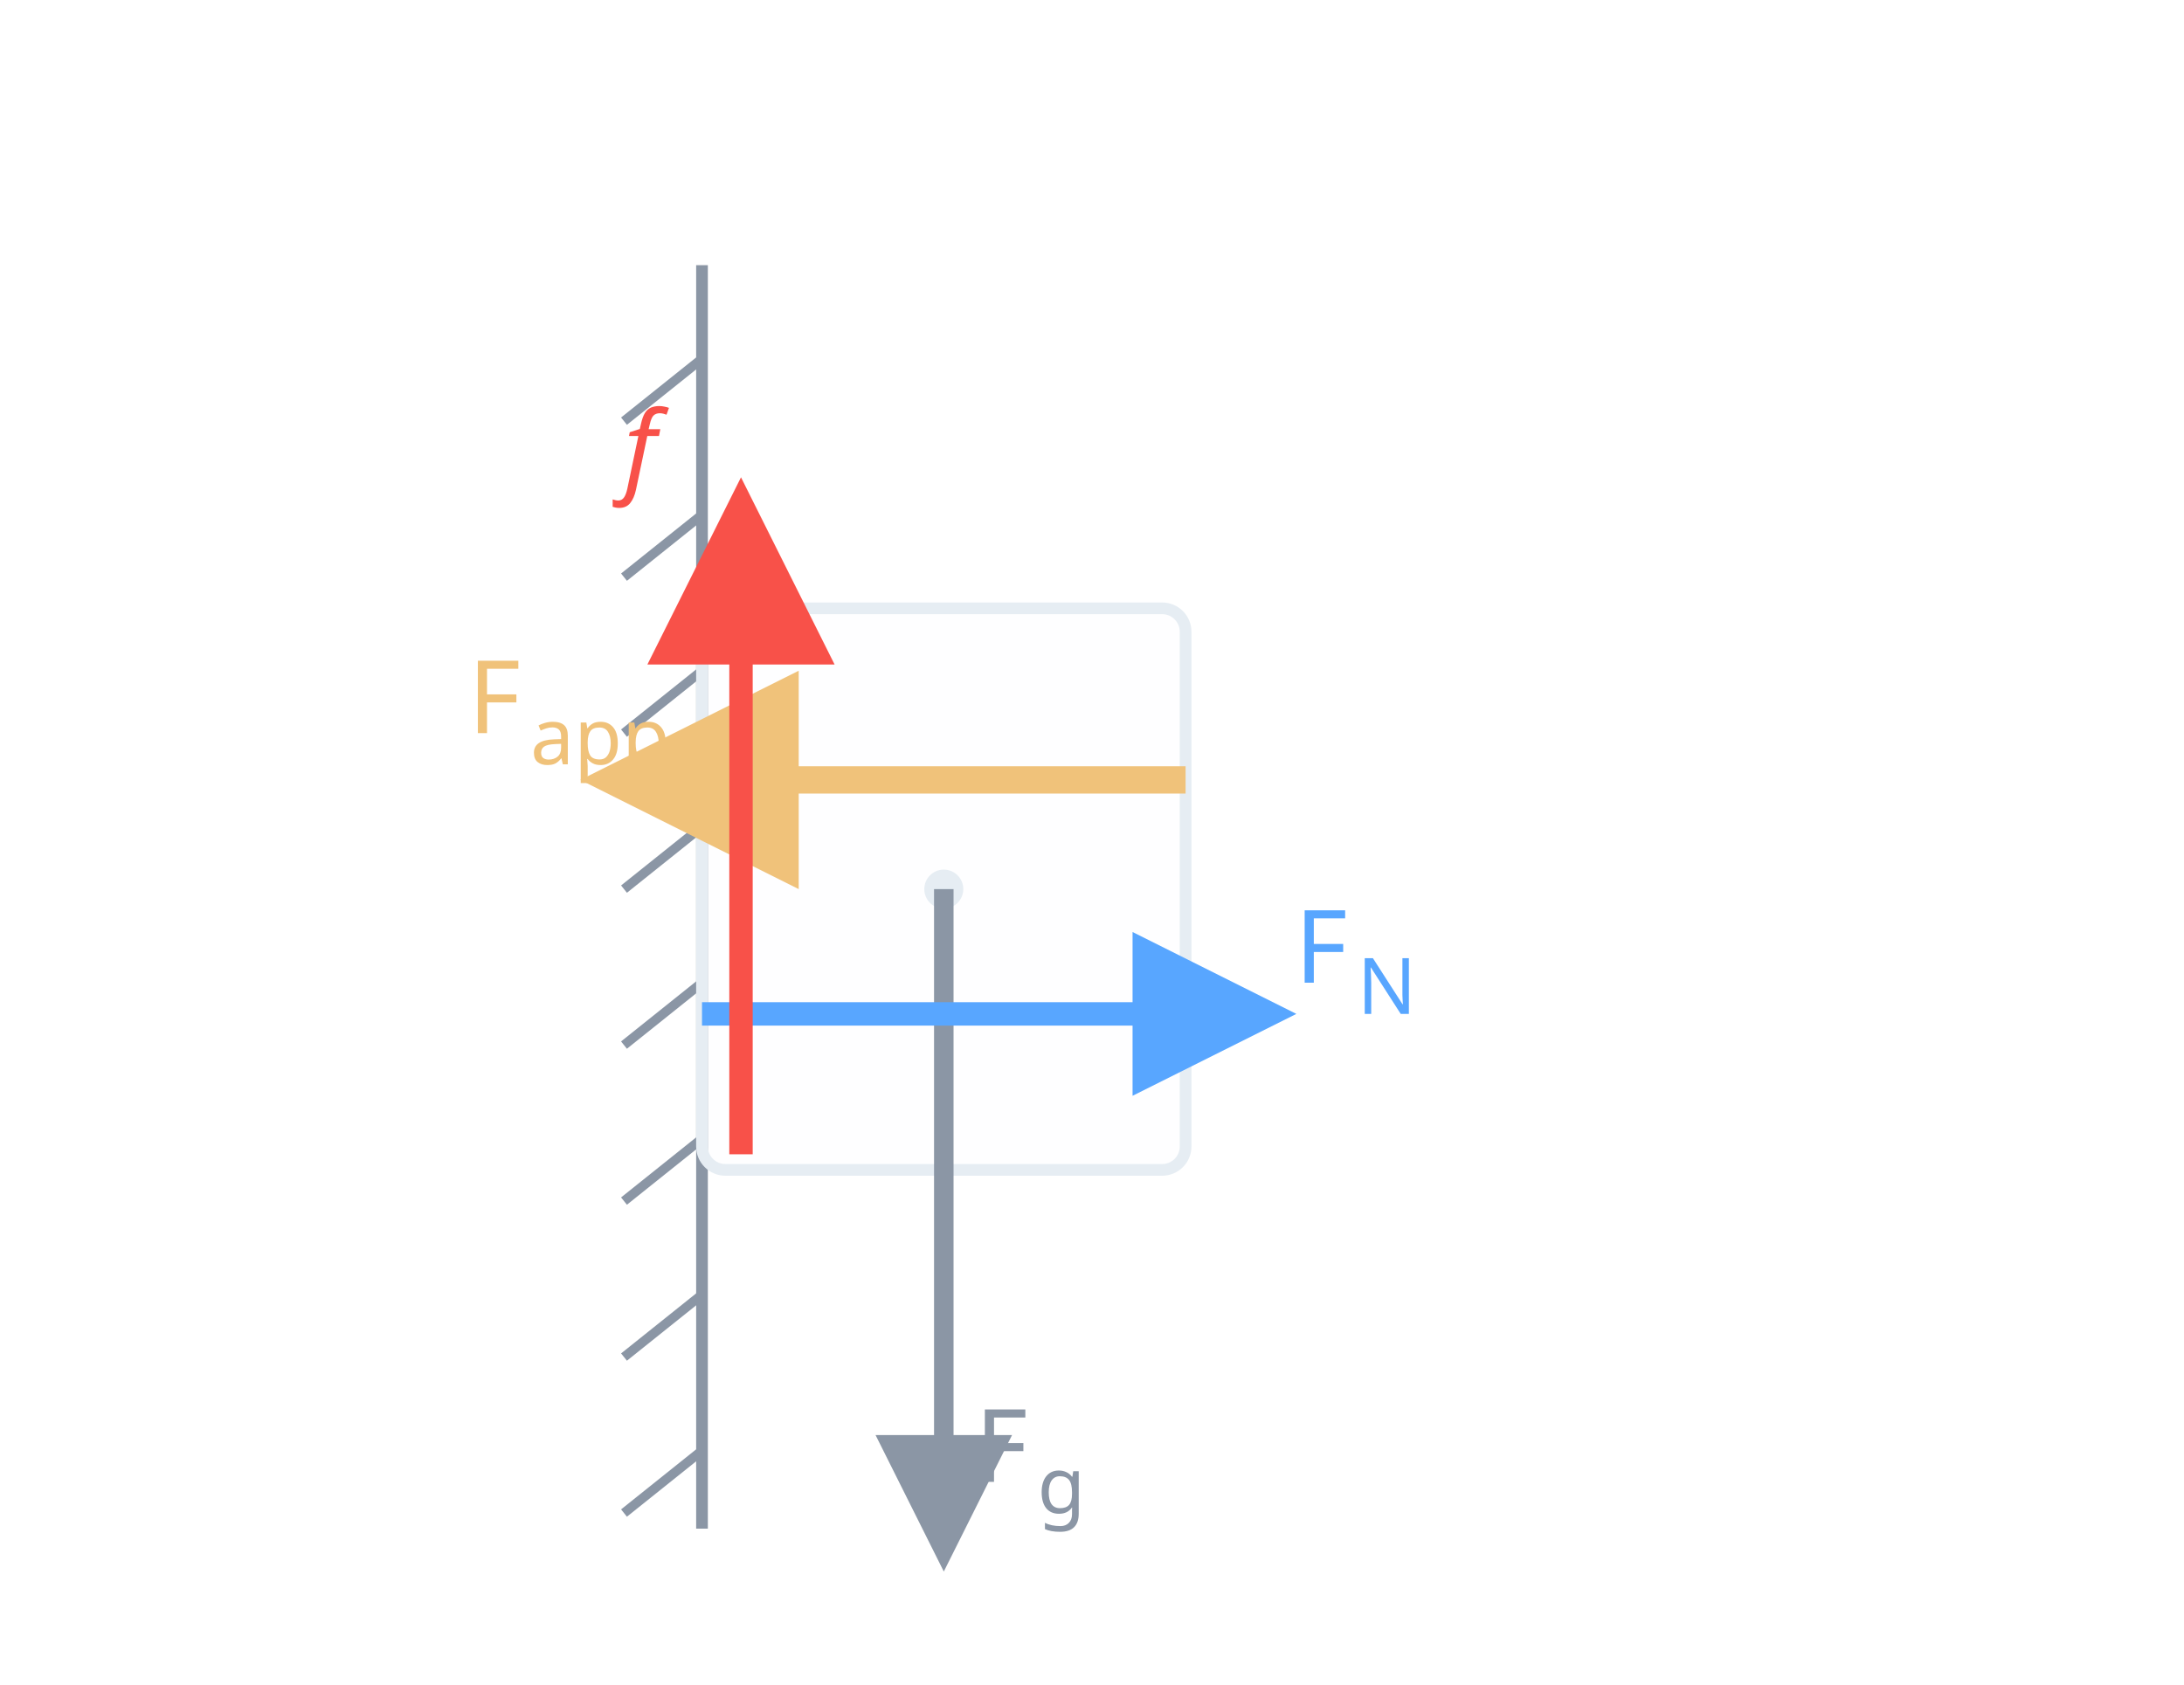
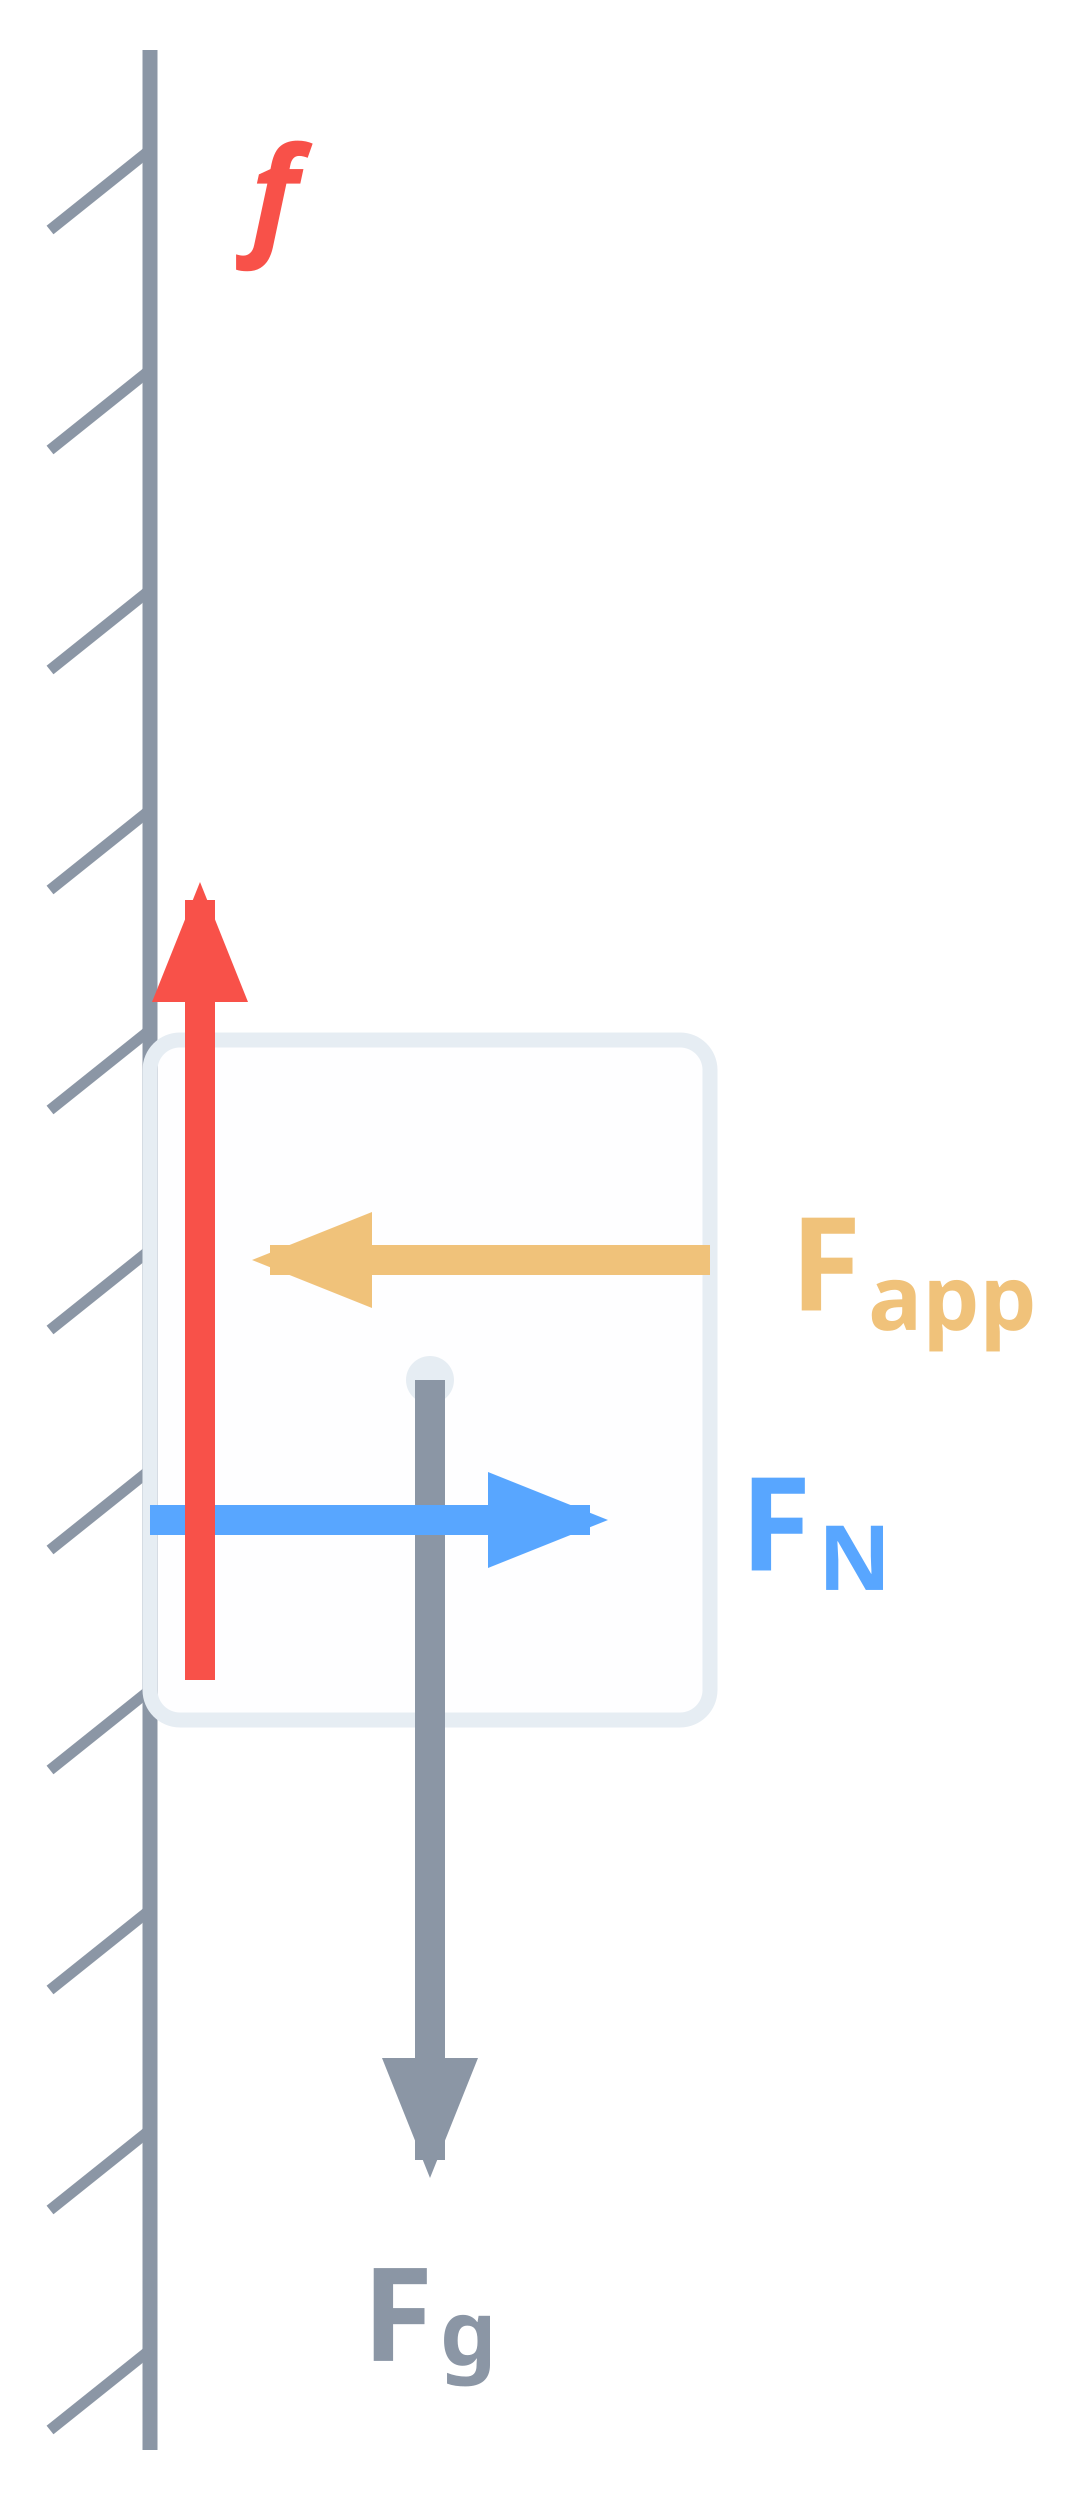
- <svg xmlns="http://www.w3.org/2000/svg" viewBox="0 0 280 216" role="img" aria-label="Box free-body diagram of a block held against a vertical wall on its left by a horizontal push. Gravity acts down from the block's centre. The applied push acts to the left (into the wall), starting at the block's right face. The normal force from the wall acts to the right (away from the wall), starting at the block's left face. Static friction from the wall acts straight up, starting at the block's left face where it touches the wall. The push and the normal force are equal length; friction and gravity are equal length.">
+ <svg xmlns="http://www.w3.org/2000/svg" viewBox="107 -26 109 250" role="img" aria-label="Box free-body diagram of a block held against a vertical wall on its left by a horizontal push. Gravity acts down from the centre. The applied push acts to the left into the wall, starting at the block's right face. The wall's normal force acts to the right, starting at the block's left face. Static friction from the wall acts straight up, starting at the block's left face. The push equals the normal force; friction equals gravity.">
  <defs>
-     <marker id="wb-grey" viewBox="0 0 10 10" refX="8" refY="5" markerWidth="7" markerHeight="7" orient="auto-start-reverse">
-       <path d="M0 0 L10 5 L0 10 z" fill="#8b96a5" />
+     <marker id="fbd-grey" viewBox="0 0 10 10" refX="8.5" refY="5" markerUnits="userSpaceOnUse" markerWidth="12" markerHeight="12" orient="auto-start-reverse">
+       <path d="M0 1 L10 5 L0 9 z" fill="#8b96a5" />
    </marker>
-     <marker id="wb-blue" viewBox="0 0 10 10" refX="8" refY="5" markerWidth="7" markerHeight="7" orient="auto-start-reverse">
-       <path d="M0 0 L10 5 L0 10 z" fill="#58a6ff" />
+     <marker id="fbd-amber" viewBox="0 0 10 10" refX="8.5" refY="5" markerUnits="userSpaceOnUse" markerWidth="12" markerHeight="12" orient="auto-start-reverse">
+       <path d="M0 1 L10 5 L0 9 z" fill="#f0c27a" />
    </marker>
-     <marker id="wb-amber" viewBox="0 0 10 10" refX="8" refY="5" markerWidth="8" markerHeight="8" orient="auto-start-reverse">
-       <path d="M0 0 L10 5 L0 10 z" fill="#f0c27a" />
+     <marker id="fbd-blue" viewBox="0 0 10 10" refX="8.5" refY="5" markerUnits="userSpaceOnUse" markerWidth="12" markerHeight="12" orient="auto-start-reverse">
+       <path d="M0 1 L10 5 L0 9 z" fill="#58a6ff" />
    </marker>
-     <marker id="wb-red" viewBox="0 0 10 10" refX="8" refY="5" markerWidth="8" markerHeight="8" orient="auto-start-reverse">
-       <path d="M0 0 L10 5 L0 10 z" fill="#f85149" />
+     <marker id="fbd-red" viewBox="0 0 10 10" refX="8.5" refY="5" markerUnits="userSpaceOnUse" markerWidth="12" markerHeight="12" orient="auto-start-reverse">
+       <path d="M0 1 L10 5 L0 9 z" fill="#f85149" />
    </marker>
  </defs>
-   <line x1="90" y1="34" x2="90" y2="196" stroke="#8b96a5" stroke-width="1.5" />
-   <g stroke="#8b96a5" stroke-width="1.2">
-     <line x1="90" y1="46" x2="80" y2="54" />
-     <line x1="90" y1="66" x2="80" y2="74" />
-     <line x1="90" y1="86" x2="80" y2="94" />
-     <line x1="90" y1="106" x2="80" y2="114" />
-     <line x1="90" y1="126" x2="80" y2="134" />
-     <line x1="90" y1="146" x2="80" y2="154" />
-     <line x1="90" y1="166" x2="80" y2="174" />
-     <line x1="90" y1="186" x2="80" y2="194" />
+   <line x1="122" y1="-21" x2="122" y2="219" stroke="#8b96a5" stroke-width="1.5" />
+   <g stroke="#8b96a5" stroke-width="1.1">
+     <line x1="122" y1="-11" x2="112" y2="-3" />
+     <line x1="122" y1="11" x2="112" y2="19" />
+     <line x1="122" y1="33" x2="112" y2="41" />
+     <line x1="122" y1="55" x2="112" y2="63" />
+     <line x1="122" y1="77" x2="112" y2="85" />
+     <line x1="122" y1="99" x2="112" y2="107" />
+     <line x1="122" y1="121" x2="112" y2="129" />
+     <line x1="122" y1="143" x2="112" y2="151" />
+     <line x1="122" y1="165" x2="112" y2="173" />
+     <line x1="122" y1="187" x2="112" y2="195" />
+     <line x1="122" y1="209" x2="112" y2="217" />
  </g>
-   <rect x="90" y="78" width="62" height="72" rx="3" fill="#e6edf3" fill-opacity="0.05" stroke="#e6edf3" stroke-width="1.5" />
-   <circle cx="121" cy="114" r="2.5" fill="#e6edf3" />
-   <line x1="121" y1="114" x2="121" y2="198" stroke="#8b96a5" stroke-width="2.5" marker-end="url(#wb-grey)" />
-   <text x="125" y="190" font-family="system-ui, sans-serif" font-size="13" fill="#8b96a5">F</text>
-   <text x="133" y="194" font-family="system-ui, sans-serif" font-size="10" fill="#8b96a5">g</text>
-   <line x1="152" y1="100" x2="80" y2="100" stroke="#f0c27a" stroke-width="3.5" marker-end="url(#wb-amber)" />
-   <text x="60" y="94" font-family="system-ui, sans-serif" font-size="13" fill="#f0c27a">F</text>
-   <text x="68" y="98" font-family="system-ui, sans-serif" font-size="10" fill="#f0c27a">app</text>
-   <line x1="90" y1="130" x2="162" y2="130" stroke="#58a6ff" stroke-width="3" marker-end="url(#wb-blue)" />
-   <text x="166" y="126" font-family="system-ui, sans-serif" font-size="13" fill="#58a6ff">F</text>
-   <text x="174" y="130" font-family="system-ui, sans-serif" font-size="10" fill="#58a6ff">N</text>
-   <line x1="95" y1="148" x2="95" y2="66" stroke="#f85149" stroke-width="3" marker-end="url(#wb-red)" />
-   <text x="80" y="62" font-family="system-ui, sans-serif" font-size="13" font-style="italic" fill="#f85149">f</text>
+   <rect x="122" y="78" width="56" height="68" rx="3" fill="#e6edf3" fill-opacity="0.05" stroke="#e6edf3" stroke-width="1.5" />
+   <circle cx="150" cy="112" r="2.4" fill="#e6edf3" />
+   <line x1="150" y1="112" x2="150" y2="190" stroke="#8b96a5" stroke-width="3" marker-end="url(#fbd-grey)" />
+   <line x1="178" y1="100" x2="134" y2="100" stroke="#f0c27a" stroke-width="3" marker-end="url(#fbd-amber)" />
+   <line x1="122" y1="126" x2="166" y2="126" stroke="#58a6ff" stroke-width="3" marker-end="url(#fbd-blue)" />
+   <line x1="127" y1="142" x2="127" y2="64" stroke="#f85149" stroke-width="3" marker-end="url(#fbd-red)" />
+   <text x="143.2" y="200" text-anchor="start" dominant-baseline="hanging" font-family="system-ui, sans-serif" fill="#8b96a5" font-size="13" font-weight="600">F</text>
+   <text x="151" y="203.5" text-anchor="start" dominant-baseline="hanging" font-family="system-ui, sans-serif" fill="#8b96a5" font-size="9" font-weight="600">g</text>
+   <text x="186" y="100" text-anchor="start" dominant-baseline="central" font-family="system-ui, sans-serif" fill="#f0c27a" font-size="13" font-weight="600">F</text>
+   <text x="193.8" y="103.5" text-anchor="start" dominant-baseline="central" font-family="system-ui, sans-serif" fill="#f0c27a" font-size="9" font-weight="600">app</text>
+   <text x="181" y="126" text-anchor="start" dominant-baseline="central" font-family="system-ui, sans-serif" fill="#58a6ff" font-size="13" font-weight="600">F</text>
+   <text x="188.8" y="129.5" text-anchor="start" dominant-baseline="central" font-family="system-ui, sans-serif" fill="#58a6ff" font-size="9" font-weight="600">N</text>
+   <text x="132" y="-2" text-anchor="start" dominant-baseline="auto" font-family="system-ui, sans-serif" fill="#f85149" font-size="13" font-weight="600" font-style="italic">f</text>
</svg>
